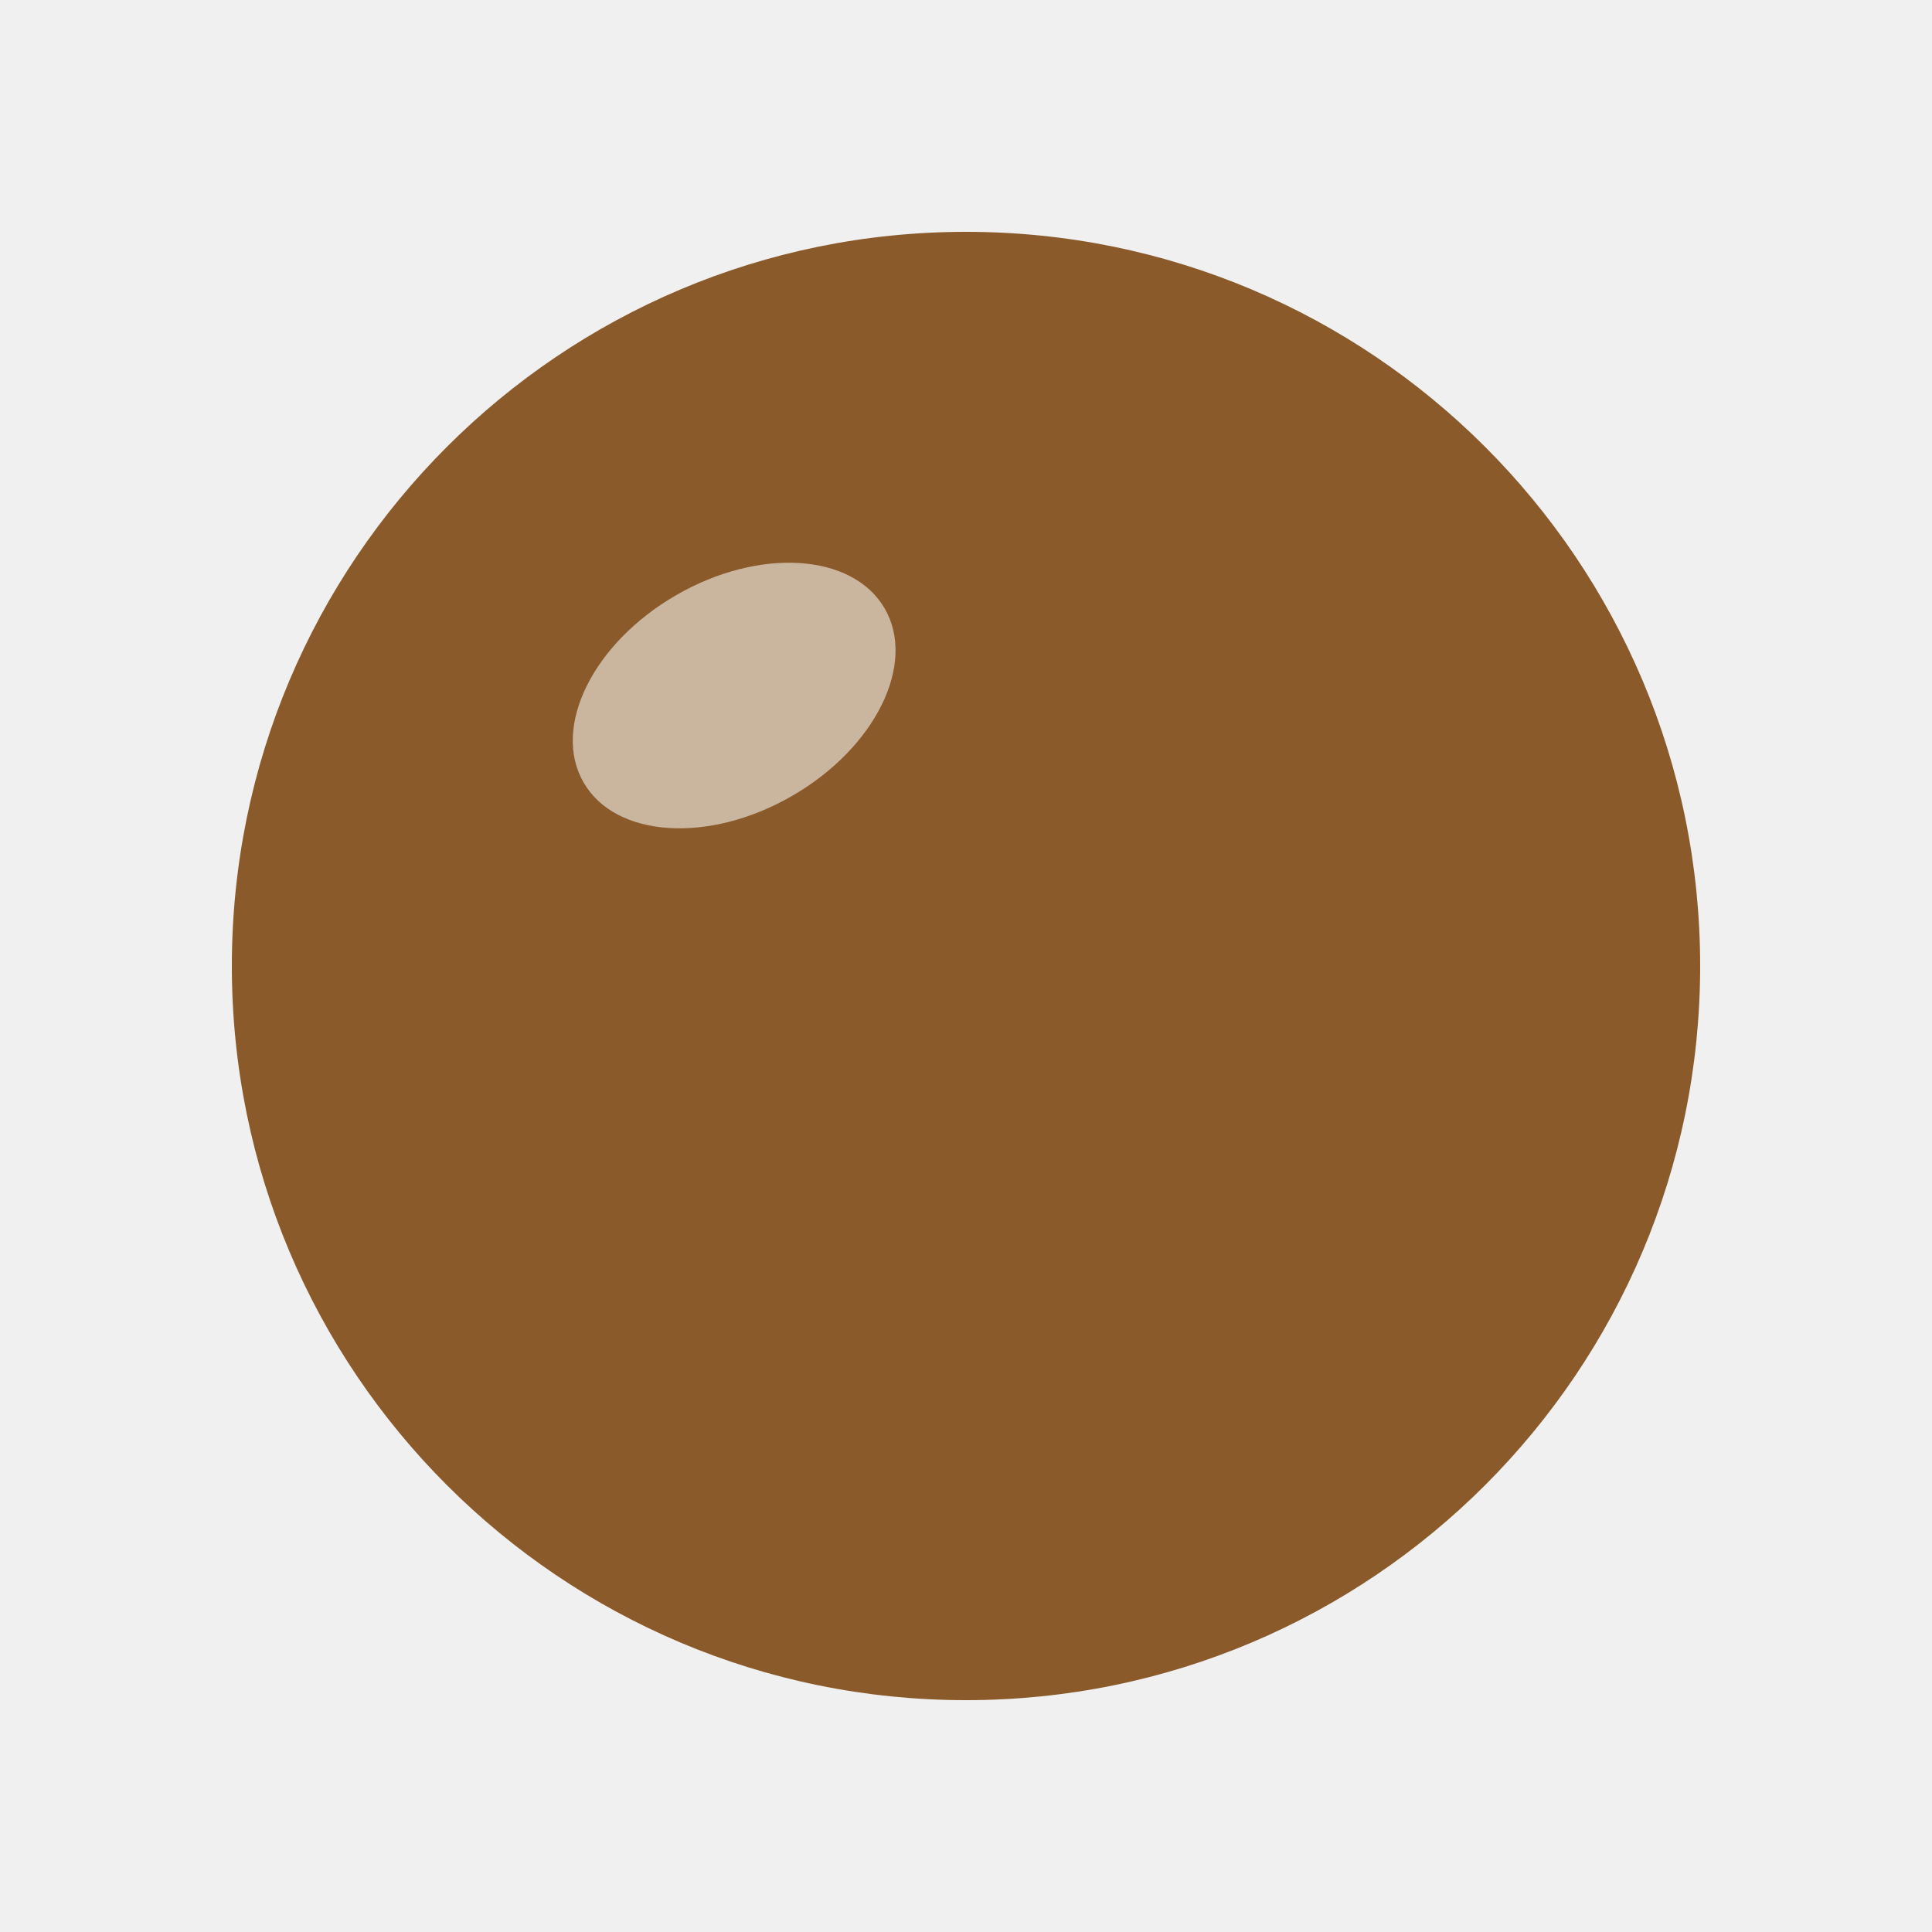
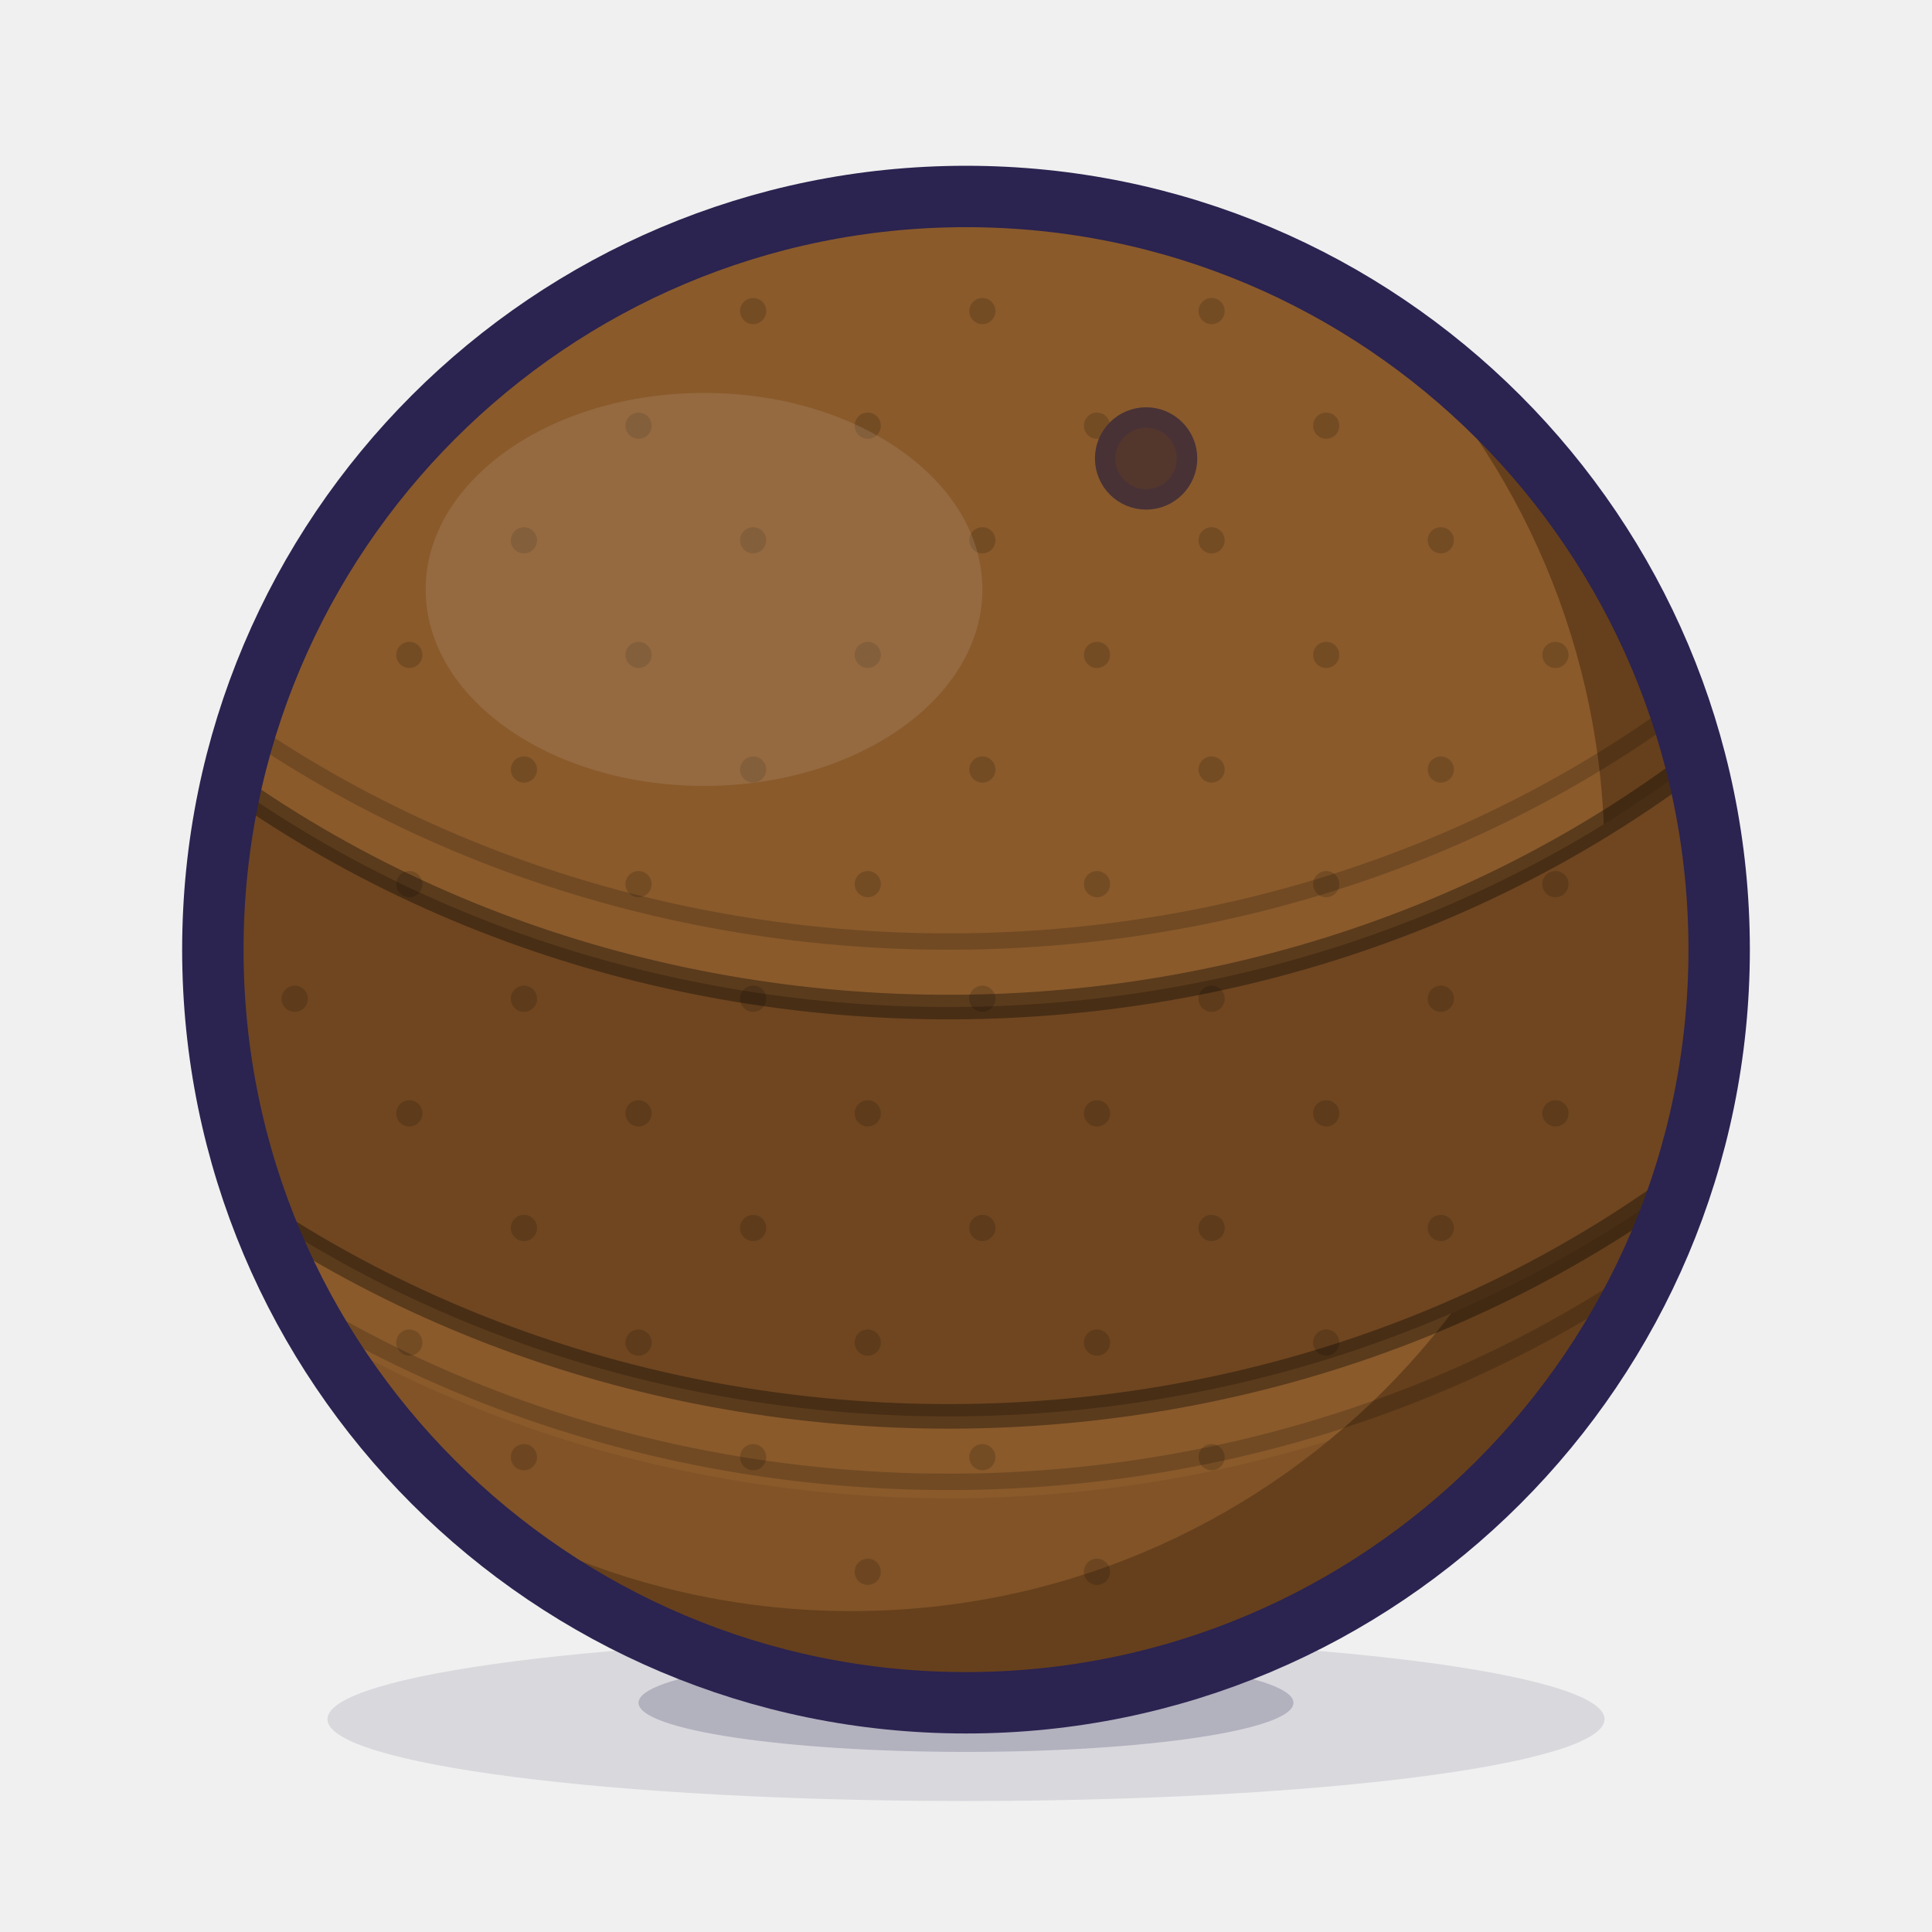
<svg xmlns="http://www.w3.org/2000/svg" viewBox="0 0 100 100" width="100" height="100">
-   <circle cx="50" cy="50" r="38" fill="#8A5A2B" stroke="none" stroke-width="3" />
-   <ellipse cx="38" cy="36" rx="9" ry="6" fill="#FFFFFF" opacity="0.55" transform="rotate(-30 38 36)" />
+   <g transform="scale(0.42373) translate(-10 -14)">
+     <ellipse cx="128" cy="224" rx="78" ry="10" fill="#2B2350" opacity="0.12" />
+     <ellipse cx="128" cy="222" rx="40" ry="6" fill="#2B2350" opacity="0.22" />
+     <clipPath id="L1">
+       <path d="M 36 130 A 92 92 0 1 0 220 130 A 92 92 0 1 0 36 130 Z" />
+     </clipPath>
+     <path d="M 36 130 A 92 92 0 1 0 220 130 A 92 92 0 1 0 36 130 Z" fill="#66401C" />
+     <g clip-path="url(#L1)">
+       <path d="M 36 130 A 92 92 0 1 0 220 130 A 92 92 0 1 0 36 130 Z" fill="#8A5A2B" transform="translate(-14 -11.2)" />
+     </g>
+     <g clip-path="url(#L1)">
+       <path d="M 26 100 C 82 150, 174 150, 230 96 L 230 146 C 174 200, 82 200, 26 150 Z" fill="#6F4620" />
+       <path d="M 26 160 C 82 210, 174 210, 230 156 L 230 240 L 26 240 Z" fill="#66401C" opacity="0.25" />
+       <path d="M 26 100 C 82 150, 174 150, 230 96 M 26 150 C 82 200, 174 200, 230 146" fill="none" stroke="#000000" stroke-width="3" opacity="0.35" />
+       <path d="M 26 92 C 82 142, 174 142, 230 88 M 26 158 C 82 208, 174 208, 230 154" fill="none" stroke="#000000" stroke-width="2" opacity="0.18" />
+       <circle cx="46" cy="136" r="1.6" fill="#000000" opacity="0.16" />
+       <circle cx="60" cy="94" r="1.6" fill="#000000" opacity="0.16" />
+       <circle cx="60" cy="122" r="1.6" fill="#000000" opacity="0.16" />
+       <circle cx="60" cy="150" r="1.6" fill="#000000" opacity="0.16" />
+       <circle cx="60" cy="178" r="1.6" fill="#000000" opacity="0.16" />
+       <circle cx="74" cy="80" r="1.6" fill="#000000" opacity="0.16" />
+       <circle cx="74" cy="108" r="1.6" fill="#000000" opacity="0.16" />
+       <circle cx="74" cy="136" r="1.6" fill="#000000" opacity="0.16" />
+       <circle cx="74" cy="164" r="1.6" fill="#000000" opacity="0.16" />
+       <circle cx="74" cy="192" r="1.6" fill="#000000" opacity="0.16" />
+       <circle cx="88" cy="66" r="1.6" fill="#000000" opacity="0.16" />
+       <circle cx="88" cy="94" r="1.6" fill="#000000" opacity="0.16" />
+       <circle cx="88" cy="122" r="1.6" fill="#000000" opacity="0.16" />
+       <circle cx="88" cy="150" r="1.6" fill="#000000" opacity="0.16" />
+       <circle cx="88" cy="178" r="1.6" fill="#000000" opacity="0.16" />
+       <circle cx="102" cy="52" r="1.6" fill="#000000" opacity="0.16" />
+       <circle cx="102" cy="80" r="1.6" fill="#000000" opacity="0.16" />
+       <circle cx="102" cy="108" r="1.6" fill="#000000" opacity="0.16" />
+       <circle cx="102" cy="136" r="1.6" fill="#000000" opacity="0.16" />
+       <circle cx="102" cy="164" r="1.6" fill="#000000" opacity="0.16" />
+       <circle cx="102" cy="192" r="1.6" fill="#000000" opacity="0.16" />
+       <circle cx="116" cy="66" r="1.6" fill="#000000" opacity="0.16" />
+       <circle cx="116" cy="94" r="1.6" fill="#000000" opacity="0.16" />
+       <circle cx="116" cy="122" r="1.6" fill="#000000" opacity="0.16" />
+       <circle cx="116" cy="150" r="1.6" fill="#000000" opacity="0.16" />
+       <circle cx="116" cy="178" r="1.6" fill="#000000" opacity="0.16" />
+       <circle cx="116" cy="206" r="1.6" fill="#000000" opacity="0.16" />
+       <circle cx="130" cy="52" r="1.6" fill="#000000" opacity="0.16" />
+       <circle cx="130" cy="80" r="1.6" fill="#000000" opacity="0.16" />
+       <circle cx="130" cy="108" r="1.6" fill="#000000" opacity="0.16" />
+       <circle cx="130" cy="136" r="1.6" fill="#000000" opacity="0.16" />
+       <circle cx="130" cy="164" r="1.6" fill="#000000" opacity="0.16" />
+       <circle cx="130" cy="192" r="1.6" fill="#000000" opacity="0.16" />
+       <circle cx="144" cy="66" r="1.6" fill="#000000" opacity="0.16" />
+       <circle cx="144" cy="94" r="1.6" fill="#000000" opacity="0.16" />
+       <circle cx="144" cy="122" r="1.6" fill="#000000" opacity="0.16" />
+       <circle cx="144" cy="150" r="1.6" fill="#000000" opacity="0.16" />
+       <circle cx="144" cy="178" r="1.6" fill="#000000" opacity="0.16" />
+       <circle cx="144" cy="206" r="1.6" fill="#000000" opacity="0.16" />
+       <circle cx="158" cy="52" r="1.6" fill="#000000" opacity="0.16" />
+       <circle cx="158" cy="80" r="1.6" fill="#000000" opacity="0.16" />
+       <circle cx="158" cy="108" r="1.6" fill="#000000" opacity="0.16" />
+       <circle cx="158" cy="136" r="1.6" fill="#000000" opacity="0.16" />
+       <circle cx="158" cy="164" r="1.6" fill="#000000" opacity="0.16" />
+       <circle cx="158" cy="192" r="1.6" fill="#000000" opacity="0.16" />
+       <circle cx="172" cy="66" r="1.6" fill="#000000" opacity="0.16" />
+       <circle cx="172" cy="94" r="1.6" fill="#000000" opacity="0.16" />
+       <circle cx="172" cy="122" r="1.6" fill="#000000" opacity="0.16" />
+       <circle cx="172" cy="150" r="1.6" fill="#000000" opacity="0.16" />
+       <circle cx="172" cy="178" r="1.6" fill="#000000" opacity="0.16" />
+       <circle cx="186" cy="80" r="1.6" fill="#000000" opacity="0.16" />
+       <circle cx="186" cy="108" r="1.6" fill="#000000" opacity="0.16" />
+       <circle cx="186" cy="136" r="1.6" fill="#000000" opacity="0.16" />
+       <circle cx="186" cy="164" r="1.6" fill="#000000" opacity="0.16" />
+       <circle cx="200" cy="94" r="1.6" fill="#000000" opacity="0.16" />
+       <circle cx="200" cy="122" r="1.6" fill="#000000" opacity="0.16" />
+       <circle cx="200" cy="150" r="1.6" fill="#000000" opacity="0.16" />
+       <path d="M 62 86 A 34 24 0 1 0 130 86 A 34 24 0 1 0 62 86 Z" fill="#C4AC95" opacity="0.2" />
+     </g>
+     <path d="M 145 70 A 5 5 0 1 0 155 70 A 5 5 0 1 0 145 70 Z" fill="#54372C" stroke="#483236" stroke-width="2.5" stroke-linejoin="round" stroke-linecap="round" />
+     <path d="M 36 130 A 92 92 0 1 0 220 130 A 92 92 0 1 0 36 130 Z" fill="none" stroke="#2B2350" stroke-width="7.5" stroke-linejoin="round" stroke-linecap="round" />
+   </g>
</svg>
